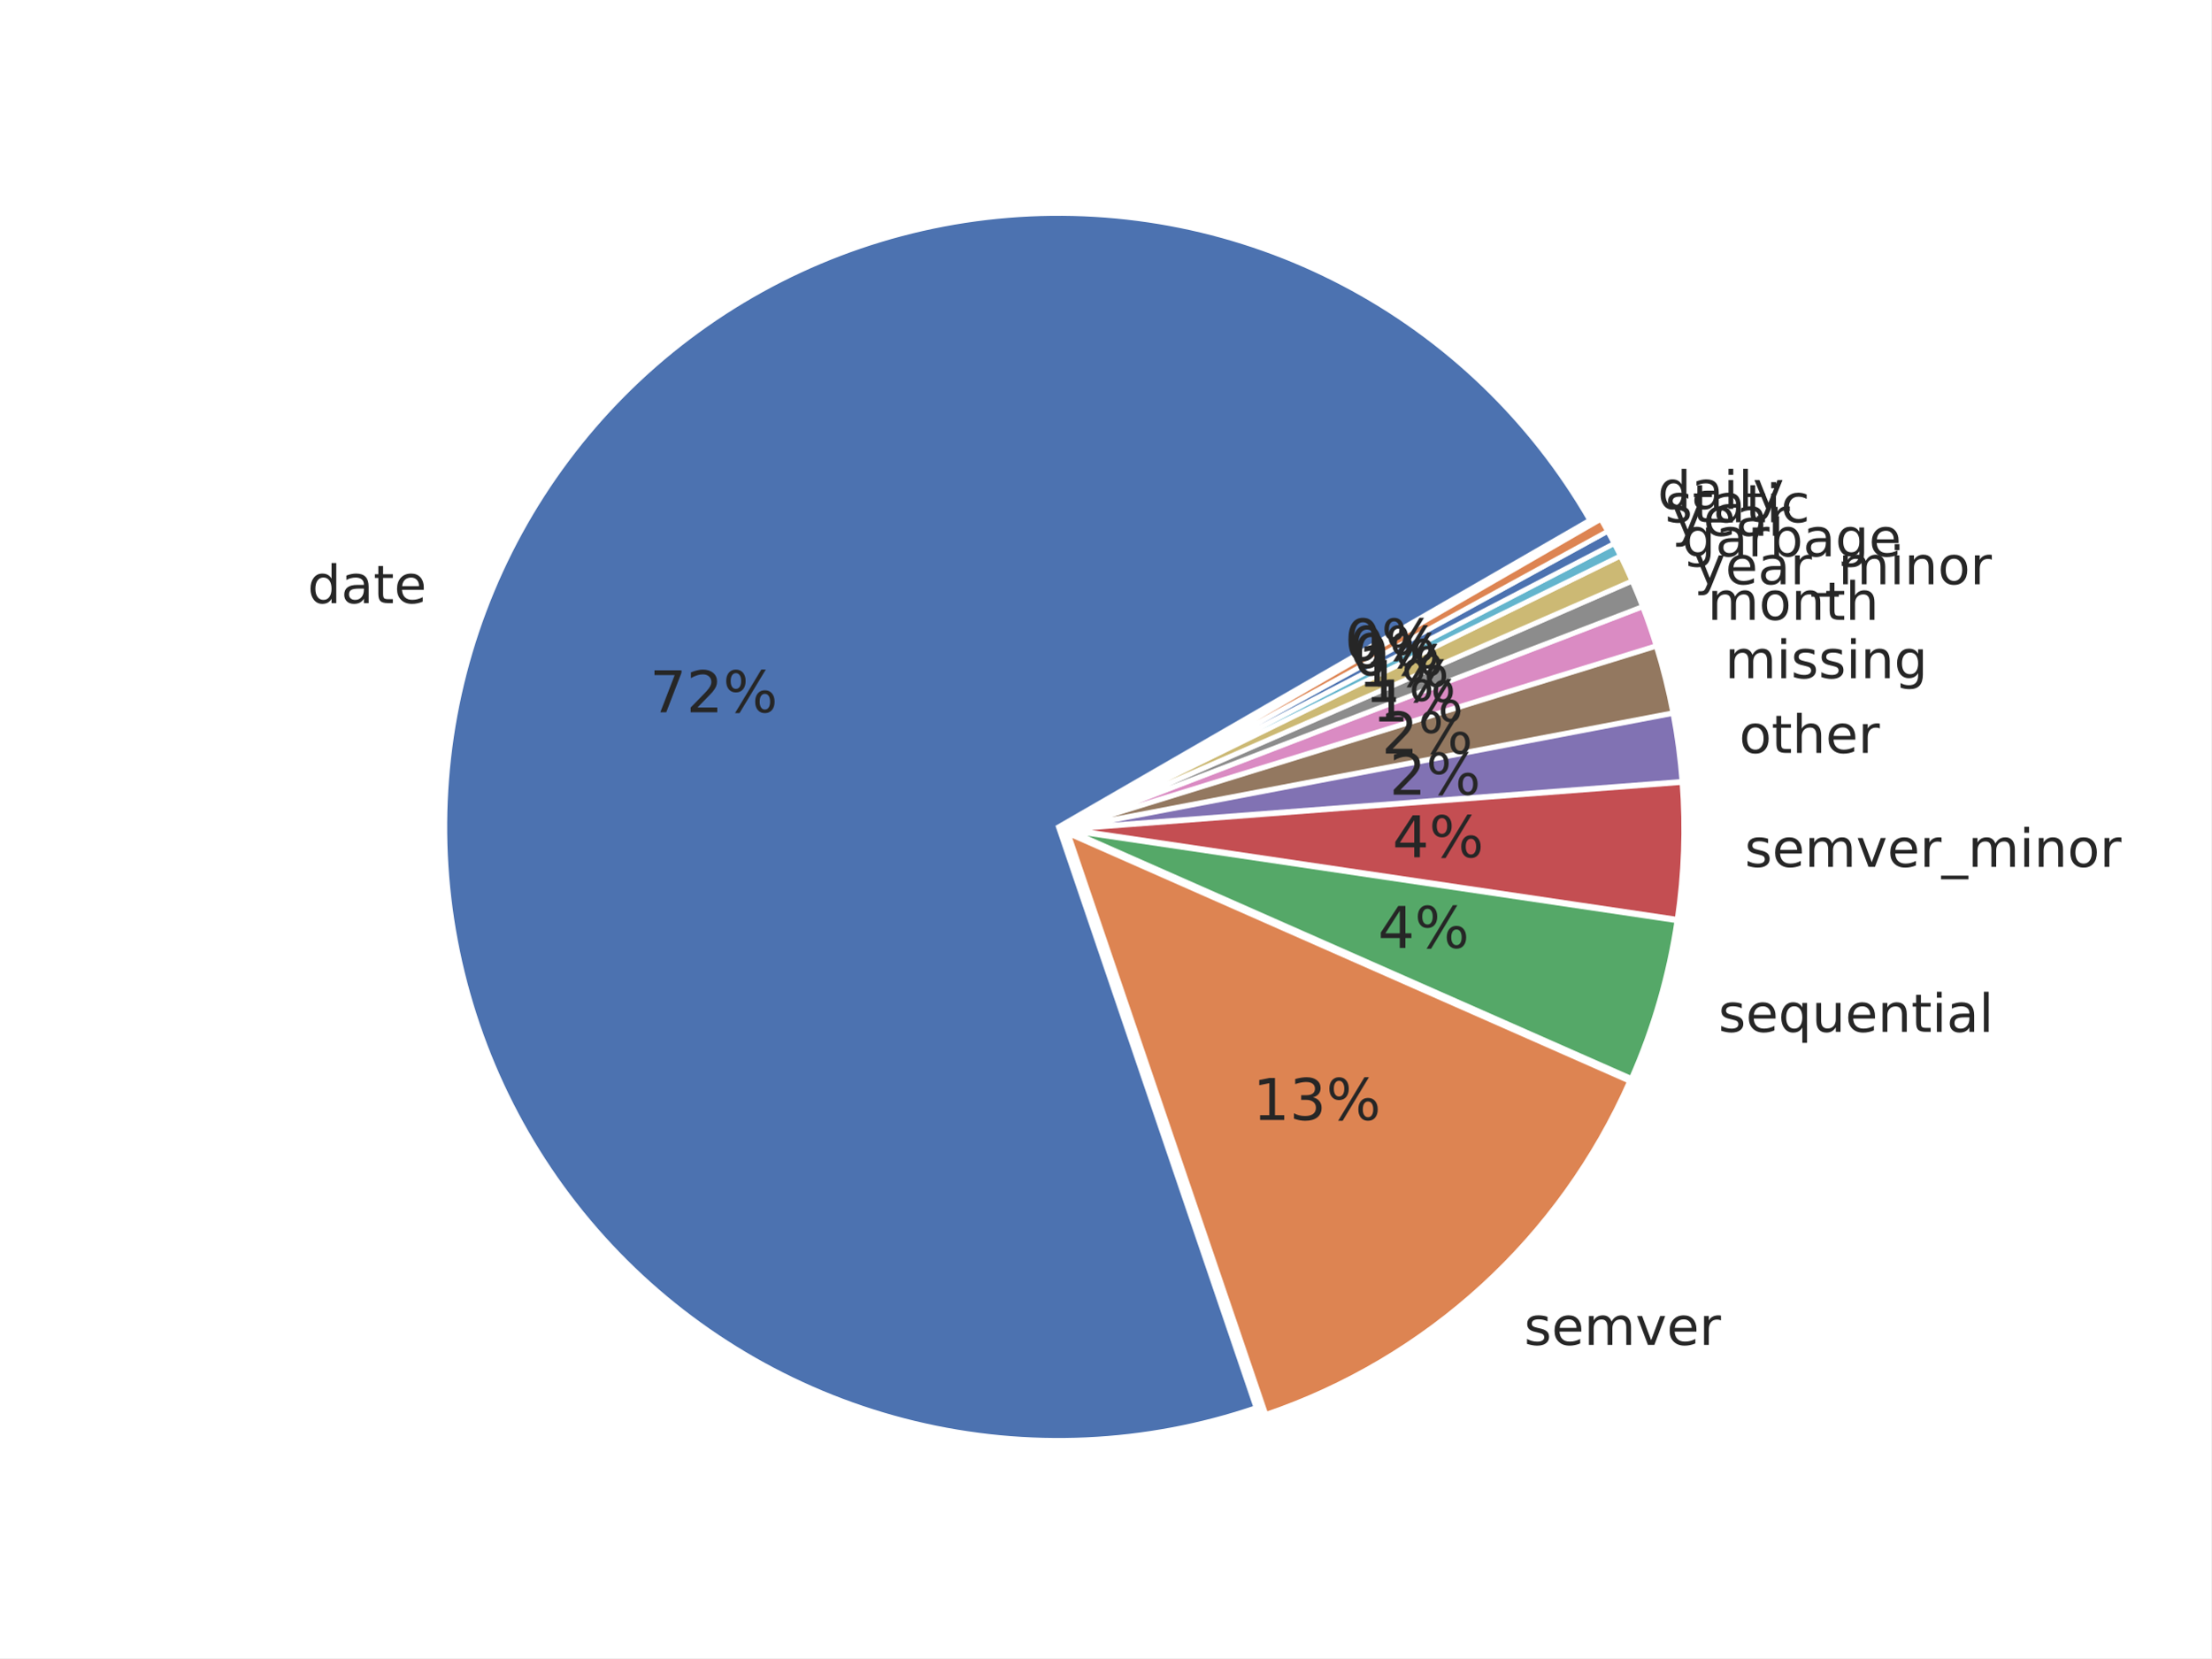
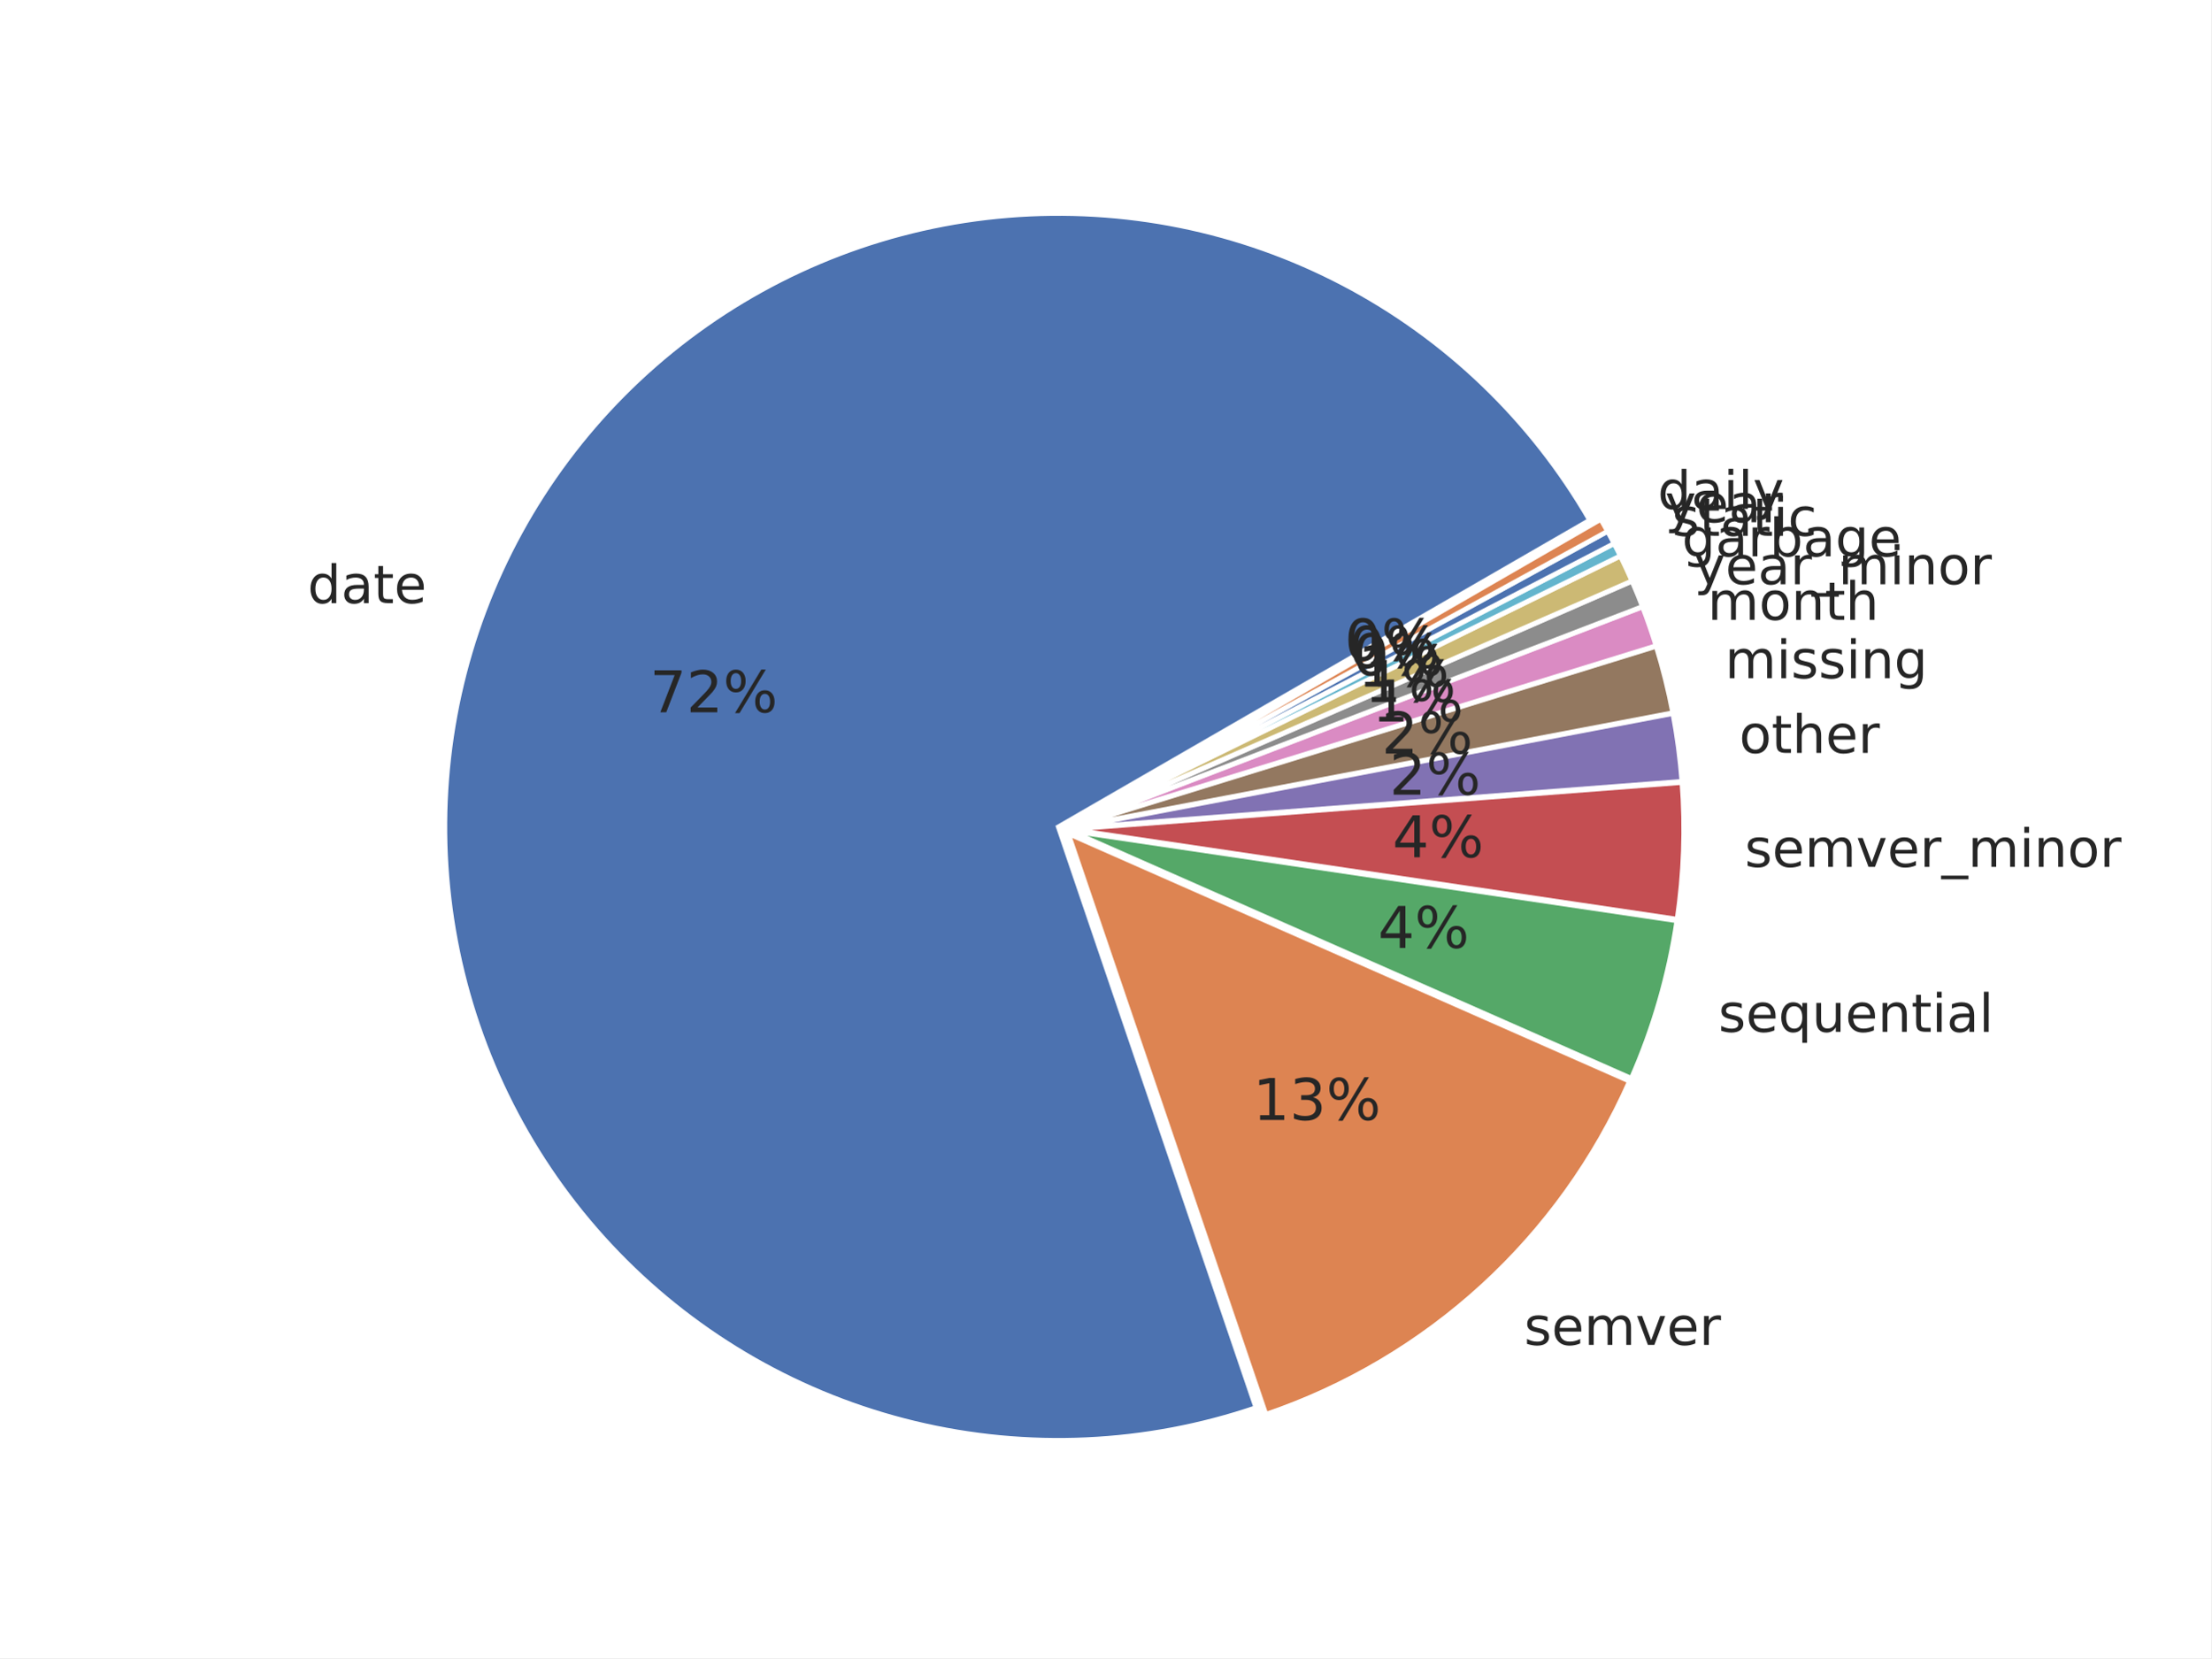
<svg xmlns="http://www.w3.org/2000/svg" xmlns:xlink="http://www.w3.org/1999/xlink" width="460.8pt" height="345.6pt" viewBox="0 0 460.8 345.6" version="1.1">
  <defs>
    <style type="text/css">*{stroke-linejoin: round; stroke-linecap: butt}</style>
  </defs>
  <g id="figure_1">
    <g id="patch_1">
      <path d="M 0 345.6  L 460.8 345.6  L 460.8 0  L 0 0  z " style="fill: #ffffff" />
    </g>
    <g id="axes_1">
      <g id="matplotlib.axis_1" />
      <g id="matplotlib.axis_2" />
      <g id="patch_2">
        <path d="M 331.304 108.414  C 319.192 87.436 301.364 70.324 279.907 59.082  C 258.45 47.84 234.234 42.924 210.091 44.908  C 185.949 46.891 162.86 55.695 143.526 70.289  C 124.191 84.883 109.396 104.675 100.871 127.349  C 92.346 150.023 90.437 174.66 95.368 198.376  C 100.298 222.093 111.868 243.928 128.723 261.326  C 145.579 278.724 167.036 290.979 190.585 296.658  C 214.133 302.337 238.818 301.21 261.751 293.407  L 220.563 172.35  z " style="fill: #4c72b0; stroke: #ffffff; stroke-linejoin: miter" />
      </g>
      <g id="patch_3">
        <path d="M 263.812 294.8  C 280.563 289.101 295.951 279.986 308.998 268.033  C 322.046 256.081 332.472 241.55 339.615 225.361  L 222.624 173.743  z " style="fill: #dd8452; stroke: #ffffff; stroke-linejoin: miter" />
      </g>
      <g id="patch_4">
        <path d="M 339.979 224.773  C 342.289 219.539 344.244 214.157 345.832 208.661  C 347.421 203.165 348.639 197.569 349.478 191.91  L 222.989 173.155  z " style="fill: #55a868; stroke: #ffffff; stroke-linejoin: miter" />
      </g>
      <g id="patch_5">
        <path d="M 349.527 191.601  C 350.226 186.886 350.661 182.135 350.83 177.371  C 350.999 172.608 350.901 167.838 350.537 163.086  L 223.038 172.845  z " style="fill: #c44e52; stroke: #ffffff; stroke-linejoin: miter" />
      </g>
      <g id="patch_6">
        <path d="M 350.527 162.872  C 350.345 160.496 350.097 158.126 349.782 155.764  C 349.468 153.401 349.088 151.049 348.642 148.708  L 223.028 172.631  z " style="fill: #8172b3; stroke: #ffffff; stroke-linejoin: miter" />
      </g>
      <g id="patch_7">
        <path d="M 348.615 148.568  C 348.169 146.227 347.658 143.899 347.082 141.587  C 346.506 139.275 345.866 136.979 345.162 134.702  L 223.001 172.491  z " style="fill: #937860; stroke: #ffffff; stroke-linejoin: miter" />
      </g>
      <g id="patch_8">
        <path d="M 345.129 134.593  C 344.707 133.227 344.261 131.868 343.793 130.518  C 343.325 129.167 342.835 127.824 342.322 126.489  L 222.968 172.381  z " style="fill: #da8bc3; stroke: #ffffff; stroke-linejoin: miter" />
      </g>
      <g id="patch_9">
        <path d="M 342.296 126.423  C 341.954 125.533 341.602 124.647 341.24 123.766  C 340.879 122.884 340.507 122.006 340.125 121.133  L 222.943 172.315  z " style="fill: #8c8c8c; stroke: #ffffff; stroke-linejoin: miter" />
      </g>
      <g id="patch_10">
        <path d="M 340.102 121.08  C 339.721 120.207 339.33 119.338 338.929 118.473  C 338.528 117.608 338.117 116.748 337.697 115.893  L 222.92 172.262  z " style="fill: #ccb974; stroke: #ffffff; stroke-linejoin: miter" />
      </g>
      <g id="patch_11">
        <path d="M 337.679 115.854  C 337.468 115.426 337.256 115 337.041 114.575  C 336.826 114.149 336.609 113.725 336.39 113.302  L 222.902 172.224  z " style="fill: #64b5cd; stroke: #ffffff; stroke-linejoin: miter" />
      </g>
      <g id="patch_12">
        <path d="M 336.376 113.277  C 336.157 112.854 335.935 112.432 335.711 112.012  C 335.486 111.591 335.26 111.172 335.031 110.754  L 222.888 172.198  z " style="fill: #4c72b0; stroke: #ffffff; stroke-linejoin: miter" />
      </g>
      <g id="patch_13">
        <path d="M 335.017 110.729  C 334.788 110.311 334.557 109.894 334.323 109.479  C 334.089 109.064 333.853 108.65 333.615 108.237  L 222.875 172.173  z " style="fill: #dd8452; stroke: #ffffff; stroke-linejoin: miter" />
      </g>
      <g id="text_1">
        <g style="fill: #262626" transform="translate(64.09716 125.7066) scale(0.11 -0.11)">
          <defs>
            <path id="DejaVuSans-47" d="M 2906 2969  L 2906 4863  L 3481 4863  L 3481 0  L 2906 0  L 2906 525  Q 2725 213 2448 61  Q 2172 -91 1784 -91  Q 1150 -91 751 415  Q 353 922 353 1747  Q 353 2572 751 3078  Q 1150 3584 1784 3584  Q 2172 3584 2448 3432  Q 2725 3281 2906 2969  z M 947 1747  Q 947 1113 1208 752  Q 1469 391 1925 391  Q 2381 391 2643 752  Q 2906 1113 2906 1747  Q 2906 2381 2643 2742  Q 2381 3103 1925 3103  Q 1469 3103 1208 2742  Q 947 2381 947 1747  z " transform="scale(0.015625)" />
            <path id="DejaVuSans-44" d="M 2194 1759  Q 1497 1759 1228 1600  Q 959 1441 959 1056  Q 959 750 1161 570  Q 1363 391 1709 391  Q 2188 391 2477 730  Q 2766 1069 2766 1631  L 2766 1759  L 2194 1759  z M 3341 1997  L 3341 0  L 2766 0  L 2766 531  Q 2569 213 2275 61  Q 1981 -91 1556 -91  Q 1019 -91 701 211  Q 384 513 384 1019  Q 384 1609 779 1909  Q 1175 2209 1959 2209  L 2766 2209  L 2766 2266  Q 2766 2663 2505 2880  Q 2244 3097 1772 3097  Q 1472 3097 1187 3025  Q 903 2953 641 2809  L 641 3341  Q 956 3463 1253 3523  Q 1550 3584 1831 3584  Q 2591 3584 2966 3190  Q 3341 2797 3341 1997  z " transform="scale(0.015625)" />
            <path id="DejaVuSans-57" d="M 1172 4494  L 1172 3500  L 2356 3500  L 2356 3053  L 1172 3053  L 1172 1153  Q 1172 725 1289 603  Q 1406 481 1766 481  L 2356 481  L 2356 0  L 1766 0  Q 1100 0 847 248  Q 594 497 594 1153  L 594 3053  L 172 3053  L 172 3500  L 594 3500  L 594 4494  L 1172 4494  z " transform="scale(0.015625)" />
            <path id="DejaVuSans-48" d="M 3597 1894  L 3597 1613  L 953 1613  Q 991 1019 1311 708  Q 1631 397 2203 397  Q 2534 397 2845 478  Q 3156 559 3463 722  L 3463 178  Q 3153 47 2828 -22  Q 2503 -91 2169 -91  Q 1331 -91 842 396  Q 353 884 353 1716  Q 353 2575 817 3079  Q 1281 3584 2069 3584  Q 2775 3584 3186 3129  Q 3597 2675 3597 1894  z M 3022 2063  Q 3016 2534 2758 2815  Q 2500 3097 2075 3097  Q 1594 3097 1305 2825  Q 1016 2553 972 2059  L 3022 2063  z " transform="scale(0.015625)" />
          </defs>
          <use xlink:href="#DejaVuSans-47" />
          <use xlink:href="#DejaVuSans-44" transform="translate(63.48438 0)" />
          <use xlink:href="#DejaVuSans-57" transform="translate(124.7656 0)" />
          <use xlink:href="#DejaVuSans-48" transform="translate(163.9688 0)" />
        </g>
      </g>
      <g id="text_2">
        <g style="fill: #262626" transform="translate(317.6358 280.3199) scale(0.11 -0.11)">
          <defs>
            <path id="DejaVuSans-56" d="M 2834 3397  L 2834 2853  Q 2591 2978 2328 3040  Q 2066 3103 1784 3103  Q 1356 3103 1142 2972  Q 928 2841 928 2578  Q 928 2378 1081 2264  Q 1234 2150 1697 2047  L 1894 2003  Q 2506 1872 2764 1633  Q 3022 1394 3022 966  Q 3022 478 2636 193  Q 2250 -91 1575 -91  Q 1294 -91 989 -36  Q 684 19 347 128  L 347 722  Q 666 556 975 473  Q 1284 391 1588 391  Q 1994 391 2212 530  Q 2431 669 2431 922  Q 2431 1156 2273 1281  Q 2116 1406 1581 1522  L 1381 1569  Q 847 1681 609 1914  Q 372 2147 372 2553  Q 372 3047 722 3315  Q 1072 3584 1716 3584  Q 2034 3584 2315 3537  Q 2597 3491 2834 3397  z " transform="scale(0.015625)" />
            <path id="DejaVuSans-50" d="M 3328 2828  Q 3544 3216 3844 3400  Q 4144 3584 4550 3584  Q 5097 3584 5394 3201  Q 5691 2819 5691 2113  L 5691 0  L 5113 0  L 5113 2094  Q 5113 2597 4934 2840  Q 4756 3084 4391 3084  Q 3944 3084 3684 2787  Q 3425 2491 3425 1978  L 3425 0  L 2847 0  L 2847 2094  Q 2847 2600 2669 2842  Q 2491 3084 2119 3084  Q 1678 3084 1418 2786  Q 1159 2488 1159 1978  L 1159 0  L 581 0  L 581 3500  L 1159 3500  L 1159 2956  Q 1356 3278 1631 3431  Q 1906 3584 2284 3584  Q 2666 3584 2933 3390  Q 3200 3197 3328 2828  z " transform="scale(0.015625)" />
            <path id="DejaVuSans-59" d="M 191 3500  L 800 3500  L 1894 563  L 2988 3500  L 3597 3500  L 2284 0  L 1503 0  L 191 3500  z " transform="scale(0.015625)" />
            <path id="DejaVuSans-55" d="M 2631 2963  Q 2534 3019 2420 3045  Q 2306 3072 2169 3072  Q 1681 3072 1420 2755  Q 1159 2438 1159 1844  L 1159 0  L 581 0  L 581 3500  L 1159 3500  L 1159 2956  Q 1341 3275 1631 3429  Q 1922 3584 2338 3584  Q 2397 3584 2469 3576  Q 2541 3569 2628 3553  L 2631 2963  z " transform="scale(0.015625)" />
          </defs>
          <use xlink:href="#DejaVuSans-56" />
          <use xlink:href="#DejaVuSans-48" transform="translate(52.09375 0)" />
          <use xlink:href="#DejaVuSans-50" transform="translate(113.625 0)" />
          <use xlink:href="#DejaVuSans-59" transform="translate(211.0312 0)" />
          <use xlink:href="#DejaVuSans-48" transform="translate(270.2188 0)" />
          <use xlink:href="#DejaVuSans-55" transform="translate(331.75 0)" />
        </g>
      </g>
      <g id="text_3">
        <g style="fill: #262626" transform="translate(358.1167 215.0693) scale(0.11 -0.11)">
          <defs>
            <path id="DejaVuSans-54" d="M 947 1747  Q 947 1113 1208 752  Q 1469 391 1925 391  Q 2381 391 2643 752  Q 2906 1113 2906 1747  Q 2906 2381 2643 2742  Q 2381 3103 1925 3103  Q 1469 3103 1208 2742  Q 947 2381 947 1747  z M 2906 525  Q 2725 213 2448 61  Q 2172 -91 1784 -91  Q 1150 -91 751 415  Q 353 922 353 1747  Q 353 2572 751 3078  Q 1150 3584 1784 3584  Q 2172 3584 2448 3432  Q 2725 3281 2906 2969  L 2906 3500  L 3481 3500  L 3481 -1331  L 2906 -1331  L 2906 525  z " transform="scale(0.015625)" />
            <path id="DejaVuSans-58" d="M 544 1381  L 544 3500  L 1119 3500  L 1119 1403  Q 1119 906 1312 657  Q 1506 409 1894 409  Q 2359 409 2629 706  Q 2900 1003 2900 1516  L 2900 3500  L 3475 3500  L 3475 0  L 2900 0  L 2900 538  Q 2691 219 2414 64  Q 2138 -91 1772 -91  Q 1169 -91 856 284  Q 544 659 544 1381  z M 1991 3584  L 1991 3584  z " transform="scale(0.015625)" />
            <path id="DejaVuSans-51" d="M 3513 2113  L 3513 0  L 2938 0  L 2938 2094  Q 2938 2591 2744 2837  Q 2550 3084 2163 3084  Q 1697 3084 1428 2787  Q 1159 2491 1159 1978  L 1159 0  L 581 0  L 581 3500  L 1159 3500  L 1159 2956  Q 1366 3272 1645 3428  Q 1925 3584 2291 3584  Q 2894 3584 3203 3211  Q 3513 2838 3513 2113  z " transform="scale(0.015625)" />
            <path id="DejaVuSans-4c" d="M 603 3500  L 1178 3500  L 1178 0  L 603 0  L 603 3500  z M 603 4863  L 1178 4863  L 1178 4134  L 603 4134  L 603 4863  z " transform="scale(0.015625)" />
            <path id="DejaVuSans-4f" d="M 603 4863  L 1178 4863  L 1178 0  L 603 0  L 603 4863  z " transform="scale(0.015625)" />
          </defs>
          <use xlink:href="#DejaVuSans-56" />
          <use xlink:href="#DejaVuSans-48" transform="translate(52.09375 0)" />
          <use xlink:href="#DejaVuSans-54" transform="translate(113.625 0)" />
          <use xlink:href="#DejaVuSans-58" transform="translate(177.1094 0)" />
          <use xlink:href="#DejaVuSans-48" transform="translate(240.4844 0)" />
          <use xlink:href="#DejaVuSans-51" transform="translate(302.0156 0)" />
          <use xlink:href="#DejaVuSans-57" transform="translate(365.3906 0)" />
          <use xlink:href="#DejaVuSans-4c" transform="translate(404.5938 0)" />
          <use xlink:href="#DejaVuSans-44" transform="translate(432.375 0)" />
          <use xlink:href="#DejaVuSans-4f" transform="translate(493.6562 0)" />
        </g>
      </g>
      <g id="text_4">
        <g style="fill: #262626" transform="translate(363.6091 180.6819) scale(0.11 -0.11)">
          <defs>
            <path id="DejaVuSans-42" d="M 3263 -1063  L 3263 -1509  L -63 -1509  L -63 -1063  L 3263 -1063  z " transform="scale(0.015625)" />
            <path id="DejaVuSans-52" d="M 1959 3097  Q 1497 3097 1228 2736  Q 959 2375 959 1747  Q 959 1119 1226 758  Q 1494 397 1959 397  Q 2419 397 2687 759  Q 2956 1122 2956 1747  Q 2956 2369 2687 2733  Q 2419 3097 1959 3097  z M 1959 3584  Q 2709 3584 3137 3096  Q 3566 2609 3566 1747  Q 3566 888 3137 398  Q 2709 -91 1959 -91  Q 1206 -91 779 398  Q 353 888 353 1747  Q 353 2609 779 3096  Q 1206 3584 1959 3584  z " transform="scale(0.015625)" />
          </defs>
          <use xlink:href="#DejaVuSans-56" />
          <use xlink:href="#DejaVuSans-48" transform="translate(52.09375 0)" />
          <use xlink:href="#DejaVuSans-50" transform="translate(113.625 0)" />
          <use xlink:href="#DejaVuSans-59" transform="translate(211.0312 0)" />
          <use xlink:href="#DejaVuSans-48" transform="translate(270.2188 0)" />
          <use xlink:href="#DejaVuSans-55" transform="translate(331.75 0)" />
          <use xlink:href="#DejaVuSans-42" transform="translate(372.8594 0)" />
          <use xlink:href="#DejaVuSans-50" transform="translate(422.8594 0)" />
          <use xlink:href="#DejaVuSans-4c" transform="translate(520.2656 0)" />
          <use xlink:href="#DejaVuSans-51" transform="translate(548.0469 0)" />
          <use xlink:href="#DejaVuSans-52" transform="translate(611.4219 0)" />
          <use xlink:href="#DejaVuSans-55" transform="translate(672.6094 0)" />
        </g>
      </g>
      <g id="text_5">
        <g style="fill: #262626" transform="translate(362.4577 156.9346) scale(0.11 -0.11)">
          <defs>
            <path id="DejaVuSans-4b" d="M 3513 2113  L 3513 0  L 2938 0  L 2938 2094  Q 2938 2591 2744 2837  Q 2550 3084 2163 3084  Q 1697 3084 1428 2787  Q 1159 2491 1159 1978  L 1159 0  L 581 0  L 581 4863  L 1159 4863  L 1159 2956  Q 1366 3272 1645 3428  Q 1925 3584 2291 3584  Q 2894 3584 3203 3211  Q 3513 2838 3513 2113  z " transform="scale(0.015625)" />
          </defs>
          <use xlink:href="#DejaVuSans-52" />
          <use xlink:href="#DejaVuSans-57" transform="translate(61.1875 0)" />
          <use xlink:href="#DejaVuSans-4b" transform="translate(100.3906 0)" />
          <use xlink:href="#DejaVuSans-48" transform="translate(163.7656 0)" />
          <use xlink:href="#DejaVuSans-55" transform="translate(225.2969 0)" />
        </g>
      </g>
      <g id="text_6">
        <g style="fill: #262626" transform="translate(359.4904 141.3542) scale(0.11 -0.11)">
          <defs>
            <path id="DejaVuSans-4a" d="M 2906 1791  Q 2906 2416 2648 2759  Q 2391 3103 1925 3103  Q 1463 3103 1205 2759  Q 947 2416 947 1791  Q 947 1169 1205 825  Q 1463 481 1925 481  Q 2391 481 2648 825  Q 2906 1169 2906 1791  z M 3481 434  Q 3481 -459 3084 -895  Q 2688 -1331 1869 -1331  Q 1566 -1331 1297 -1286  Q 1028 -1241 775 -1147  L 775 -588  Q 1028 -725 1275 -790  Q 1522 -856 1778 -856  Q 2344 -856 2625 -561  Q 2906 -266 2906 331  L 2906 616  Q 2728 306 2450 153  Q 2172 0 1784 0  Q 1141 0 747 490  Q 353 981 353 1791  Q 353 2603 747 3093  Q 1141 3584 1784 3584  Q 2172 3584 2450 3431  Q 2728 3278 2906 2969  L 2906 3500  L 3481 3500  L 3481 434  z " transform="scale(0.015625)" />
          </defs>
          <use xlink:href="#DejaVuSans-50" />
          <use xlink:href="#DejaVuSans-4c" transform="translate(97.40625 0)" />
          <use xlink:href="#DejaVuSans-56" transform="translate(125.1875 0)" />
          <use xlink:href="#DejaVuSans-56" transform="translate(177.2812 0)" />
          <use xlink:href="#DejaVuSans-4c" transform="translate(229.375 0)" />
          <use xlink:href="#DejaVuSans-51" transform="translate(257.1562 0)" />
          <use xlink:href="#DejaVuSans-4a" transform="translate(320.5312 0)" />
        </g>
      </g>
      <g id="text_7">
        <g style="fill: #262626" transform="translate(355.8759 129.1891) scale(0.11 -0.11)">
          <use xlink:href="#DejaVuSans-50" />
          <use xlink:href="#DejaVuSans-52" transform="translate(97.40625 0)" />
          <use xlink:href="#DejaVuSans-51" transform="translate(158.5938 0)" />
          <use xlink:href="#DejaVuSans-57" transform="translate(221.9688 0)" />
          <use xlink:href="#DejaVuSans-4b" transform="translate(261.1719 0)" />
        </g>
      </g>
      <g id="text_8">
        <g style="fill: #262626" transform="translate(353.0701 121.7685) scale(0.11 -0.11)">
          <defs>
            <path id="DejaVuSans-5c" d="M 2059 -325  Q 1816 -950 1584 -1140  Q 1353 -1331 966 -1331  L 506 -1331  L 506 -850  L 844 -850  Q 1081 -850 1212 -737  Q 1344 -625 1503 -206  L 1606 56  L 191 3500  L 800 3500  L 1894 763  L 2988 3500  L 3597 3500  L 2059 -325  z " transform="scale(0.015625)" />
          </defs>
          <use xlink:href="#DejaVuSans-5c" />
          <use xlink:href="#DejaVuSans-48" transform="translate(59.1875 0)" />
          <use xlink:href="#DejaVuSans-44" transform="translate(120.7188 0)" />
          <use xlink:href="#DejaVuSans-55" transform="translate(182 0)" />
          <use xlink:href="#DejaVuSans-42" transform="translate(223.1094 0)" />
          <use xlink:href="#DejaVuSans-50" transform="translate(273.1094 0)" />
          <use xlink:href="#DejaVuSans-4c" transform="translate(370.5156 0)" />
          <use xlink:href="#DejaVuSans-51" transform="translate(398.2969 0)" />
          <use xlink:href="#DejaVuSans-52" transform="translate(461.6719 0)" />
          <use xlink:href="#DejaVuSans-55" transform="translate(522.8594 0)" />
        </g>
      </g>
      <g id="text_9">
        <g style="fill: #262626" transform="translate(350.5297 115.9521) scale(0.11 -0.11)">
          <defs>
            <path id="DejaVuSans-45" d="M 3116 1747  Q 3116 2381 2855 2742  Q 2594 3103 2138 3103  Q 1681 3103 1420 2742  Q 1159 2381 1159 1747  Q 1159 1113 1420 752  Q 1681 391 2138 391  Q 2594 391 2855 752  Q 3116 1113 3116 1747  z M 1159 2969  Q 1341 3281 1617 3432  Q 1894 3584 2278 3584  Q 2916 3584 3314 3078  Q 3713 2572 3713 1747  Q 3713 922 3314 415  Q 2916 -91 2278 -91  Q 1894 -91 1617 61  Q 1341 213 1159 525  L 1159 0  L 581 0  L 581 4863  L 1159 4863  L 1159 2969  z " transform="scale(0.015625)" />
          </defs>
          <use xlink:href="#DejaVuSans-4a" />
          <use xlink:href="#DejaVuSans-44" transform="translate(63.48438 0)" />
          <use xlink:href="#DejaVuSans-55" transform="translate(124.7656 0)" />
          <use xlink:href="#DejaVuSans-45" transform="translate(165.875 0)" />
          <use xlink:href="#DejaVuSans-44" transform="translate(229.3594 0)" />
          <use xlink:href="#DejaVuSans-4a" transform="translate(290.6406 0)" />
          <use xlink:href="#DejaVuSans-48" transform="translate(354.125 0)" />
        </g>
      </g>
      <g id="text_10">
-         <g style="fill: #262626" transform="translate(348.4551 111.6671) scale(0.11 -0.11)">
-           <use xlink:href="#DejaVuSans-5c" />
-           <use xlink:href="#DejaVuSans-48" transform="translate(59.1875 0)" />
-           <use xlink:href="#DejaVuSans-44" transform="translate(120.7188 0)" />
-           <use xlink:href="#DejaVuSans-55" transform="translate(182 0)" />
-         </g>
-       </g>
-       <g id="text_11">
-         <g style="fill: #262626" transform="translate(346.9927 108.8508) scale(0.11 -0.11)">
+         <g style="fill: #262626" transform="translate(348.4551 111.6675) scale(0.11 -0.11)">
          <defs>
            <path id="DejaVuSans-46" d="M 3122 3366  L 3122 2828  Q 2878 2963 2633 3030  Q 2388 3097 2138 3097  Q 1578 3097 1268 2742  Q 959 2388 959 1747  Q 959 1106 1268 751  Q 1578 397 2138 397  Q 2388 397 2633 464  Q 2878 531 3122 666  L 3122 134  Q 2881 22 2623 -34  Q 2366 -91 2075 -91  Q 1284 -91 818 406  Q 353 903 353 1747  Q 353 2603 823 3093  Q 1294 3584 2113 3584  Q 2378 3584 2631 3529  Q 2884 3475 3122 3366  z " transform="scale(0.015625)" />
          </defs>
          <use xlink:href="#DejaVuSans-56" />
          <use xlink:href="#DejaVuSans-57" transform="translate(52.09375 0)" />
          <use xlink:href="#DejaVuSans-44" transform="translate(91.29688 0)" />
          <use xlink:href="#DejaVuSans-57" transform="translate(152.5781 0)" />
          <use xlink:href="#DejaVuSans-4c" transform="translate(191.7812 0)" />
          <use xlink:href="#DejaVuSans-46" transform="translate(219.5625 0)" />
+         </g>
+       </g>
+       <g id="text_11">
+         <g style="fill: #262626" transform="translate(346.9927 108.8504) scale(0.11 -0.11)">
+           <use xlink:href="#DejaVuSans-5c" />
+           <use xlink:href="#DejaVuSans-48" transform="translate(59.1875 0)" />
+           <use xlink:href="#DejaVuSans-44" transform="translate(120.7188 0)" />
+           <use xlink:href="#DejaVuSans-55" transform="translate(182 0)" />
        </g>
      </g>
      <g id="text_12">
        <g style="fill: #262626" transform="translate(345.4677 106.0676) scale(0.11 -0.11)">
          <use xlink:href="#DejaVuSans-47" />
          <use xlink:href="#DejaVuSans-44" transform="translate(63.48438 0)" />
          <use xlink:href="#DejaVuSans-4c" transform="translate(124.7656 0)" />
          <use xlink:href="#DejaVuSans-4f" transform="translate(152.5469 0)" />
          <use xlink:href="#DejaVuSans-5c" transform="translate(180.3281 0)" />
        </g>
      </g>
      <g id="text_13">
        <g style="fill: #262626" transform="translate(135.4122 148.4665) scale(0.12 -0.12)">
          <defs>
            <path id="DejaVuSans-1a" d="M 525 4666  L 3525 4666  L 3525 4397  L 1831 0  L 1172 0  L 2766 4134  L 525 4134  L 525 4666  z " transform="scale(0.015625)" />
            <path id="DejaVuSans-15" d="M 1228 531  L 3431 531  L 3431 0  L 469 0  L 469 531  Q 828 903 1448 1529  Q 2069 2156 2228 2338  Q 2531 2678 2651 2914  Q 2772 3150 2772 3378  Q 2772 3750 2511 3984  Q 2250 4219 1831 4219  Q 1534 4219 1204 4116  Q 875 4013 500 3803  L 500 4441  Q 881 4594 1212 4672  Q 1544 4750 1819 4750  Q 2544 4750 2975 4387  Q 3406 4025 3406 3419  Q 3406 3131 3298 2873  Q 3191 2616 2906 2266  Q 2828 2175 2409 1742  Q 1991 1309 1228 531  z " transform="scale(0.015625)" />
            <path id="DejaVuSans-8" d="M 4653 2053  Q 4381 2053 4226 1822  Q 4072 1591 4072 1178  Q 4072 772 4226 539  Q 4381 306 4653 306  Q 4919 306 5073 539  Q 5228 772 5228 1178  Q 5228 1588 5073 1820  Q 4919 2053 4653 2053  z M 4653 2450  Q 5147 2450 5437 2106  Q 5728 1763 5728 1178  Q 5728 594 5436 251  Q 5144 -91 4653 -91  Q 4153 -91 3862 251  Q 3572 594 3572 1178  Q 3572 1766 3864 2108  Q 4156 2450 4653 2450  z M 1428 4353  Q 1159 4353 1004 4120  Q 850 3888 850 3481  Q 850 3069 1003 2837  Q 1156 2606 1428 2606  Q 1700 2606 1854 2837  Q 2009 3069 2009 3481  Q 2009 3884 1853 4118  Q 1697 4353 1428 4353  z M 4250 4750  L 4750 4750  L 1831 -91  L 1331 -91  L 4250 4750  z M 1428 4750  Q 1922 4750 2215 4408  Q 2509 4066 2509 3481  Q 2509 2891 2217 2550  Q 1925 2209 1428 2209  Q 931 2209 642 2551  Q 353 2894 353 3481  Q 353 4063 643 4406  Q 934 4750 1428 4750  z " transform="scale(0.015625)" />
          </defs>
          <use xlink:href="#DejaVuSans-1a" />
          <use xlink:href="#DejaVuSans-15" transform="translate(63.625 0)" />
          <use xlink:href="#DejaVuSans-8" transform="translate(127.25 0)" />
        </g>
      </g>
      <g id="text_14">
        <g style="fill: #262626" transform="translate(261.1126 233.4344) scale(0.12 -0.12)">
          <defs>
            <path id="DejaVuSans-14" d="M 794 531  L 1825 531  L 1825 4091  L 703 3866  L 703 4441  L 1819 4666  L 2450 4666  L 2450 531  L 3481 531  L 3481 0  L 794 0  L 794 531  z " transform="scale(0.015625)" />
            <path id="DejaVuSans-16" d="M 2597 2516  Q 3050 2419 3304 2112  Q 3559 1806 3559 1356  Q 3559 666 3084 287  Q 2609 -91 1734 -91  Q 1441 -91 1130 -33  Q 819 25 488 141  L 488 750  Q 750 597 1062 519  Q 1375 441 1716 441  Q 2309 441 2620 675  Q 2931 909 2931 1356  Q 2931 1769 2642 2001  Q 2353 2234 1838 2234  L 1294 2234  L 1294 2753  L 1863 2753  Q 2328 2753 2575 2939  Q 2822 3125 2822 3475  Q 2822 3834 2567 4026  Q 2313 4219 1838 4219  Q 1578 4219 1281 4162  Q 984 4106 628 3988  L 628 4550  Q 988 4650 1302 4700  Q 1616 4750 1894 4750  Q 2613 4750 3031 4423  Q 3450 4097 3450 3541  Q 3450 3153 3228 2886  Q 3006 2619 2597 2516  z " transform="scale(0.015625)" />
          </defs>
          <use xlink:href="#DejaVuSans-14" />
          <use xlink:href="#DejaVuSans-16" transform="translate(63.625 0)" />
          <use xlink:href="#DejaVuSans-8" transform="translate(127.25 0)" />
        </g>
      </g>
      <g id="text_15">
        <g style="fill: #262626" transform="translate(287.1764 197.5757) scale(0.12 -0.12)">
          <defs>
            <path id="DejaVuSans-17" d="M 2419 4116  L 825 1625  L 2419 1625  L 2419 4116  z M 2253 4666  L 3047 4666  L 3047 1625  L 3713 1625  L 3713 1100  L 3047 1100  L 3047 0  L 2419 0  L 2419 1100  L 313 1100  L 313 1709  L 2253 4666  z " transform="scale(0.015625)" />
          </defs>
          <use xlink:href="#DejaVuSans-17" />
          <use xlink:href="#DejaVuSans-8" transform="translate(63.625 0)" />
        </g>
      </g>
      <g id="text_16">
        <g style="fill: #262626" transform="translate(290.1948 178.6781) scale(0.12 -0.12)">
          <use xlink:href="#DejaVuSans-17" />
          <use xlink:href="#DejaVuSans-8" transform="translate(63.625 0)" />
        </g>
      </g>
      <g id="text_17">
        <g style="fill: #262626" transform="translate(289.562 165.6278) scale(0.12 -0.12)">
          <use xlink:href="#DejaVuSans-15" />
          <use xlink:href="#DejaVuSans-8" transform="translate(63.625 0)" />
        </g>
      </g>
      <g id="text_18">
        <g style="fill: #262626" transform="translate(287.9313 157.0656) scale(0.12 -0.12)">
          <use xlink:href="#DejaVuSans-15" />
          <use xlink:href="#DejaVuSans-8" transform="translate(63.625 0)" />
        </g>
      </g>
      <g id="text_19">
        <g style="fill: #262626" transform="translate(285.9449 150.3803) scale(0.12 -0.12)">
          <use xlink:href="#DejaVuSans-14" />
          <use xlink:href="#DejaVuSans-8" transform="translate(63.625 0)" />
        </g>
      </g>
      <g id="text_20">
        <g style="fill: #262626" transform="translate(284.403 146.3023) scale(0.12 -0.12)">
          <use xlink:href="#DejaVuSans-14" />
          <use xlink:href="#DejaVuSans-8" transform="translate(63.625 0)" />
        </g>
      </g>
      <g id="text_21">
        <g style="fill: #262626" transform="translate(283.007 143.1059) scale(0.12 -0.12)">
          <use xlink:href="#DejaVuSans-14" />
          <use xlink:href="#DejaVuSans-8" transform="translate(63.625 0)" />
        </g>
      </g>
      <g id="text_22">
        <g style="fill: #262626" transform="translate(281.8669 140.7513) scale(0.12 -0.12)">
          <defs>
            <path id="DejaVuSans-13" d="M 2034 4250  Q 1547 4250 1301 3770  Q 1056 3291 1056 2328  Q 1056 1369 1301 889  Q 1547 409 2034 409  Q 2525 409 2770 889  Q 3016 1369 3016 2328  Q 3016 3291 2770 3770  Q 2525 4250 2034 4250  z M 2034 4750  Q 2819 4750 3233 4129  Q 3647 3509 3647 2328  Q 3647 1150 3233 529  Q 2819 -91 2034 -91  Q 1250 -91 836 529  Q 422 1150 422 2328  Q 422 3509 836 4129  Q 1250 4750 2034 4750  z " transform="scale(0.015625)" />
          </defs>
          <use xlink:href="#DejaVuSans-13" />
          <use xlink:href="#DejaVuSans-8" transform="translate(63.625 0)" />
        </g>
      </g>
      <g id="text_23">
        <g style="fill: #262626" transform="translate(281.0632 139.2034) scale(0.12 -0.12)">
          <use xlink:href="#DejaVuSans-13" />
          <use xlink:href="#DejaVuSans-8" transform="translate(63.625 0)" />
        </g>
      </g>
      <g id="text_24">
        <g style="fill: #262626" transform="translate(280.2252 137.6739) scale(0.12 -0.12)">
          <use xlink:href="#DejaVuSans-13" />
          <use xlink:href="#DejaVuSans-8" transform="translate(63.625 0)" />
        </g>
      </g>
    </g>
  </g>
</svg>
